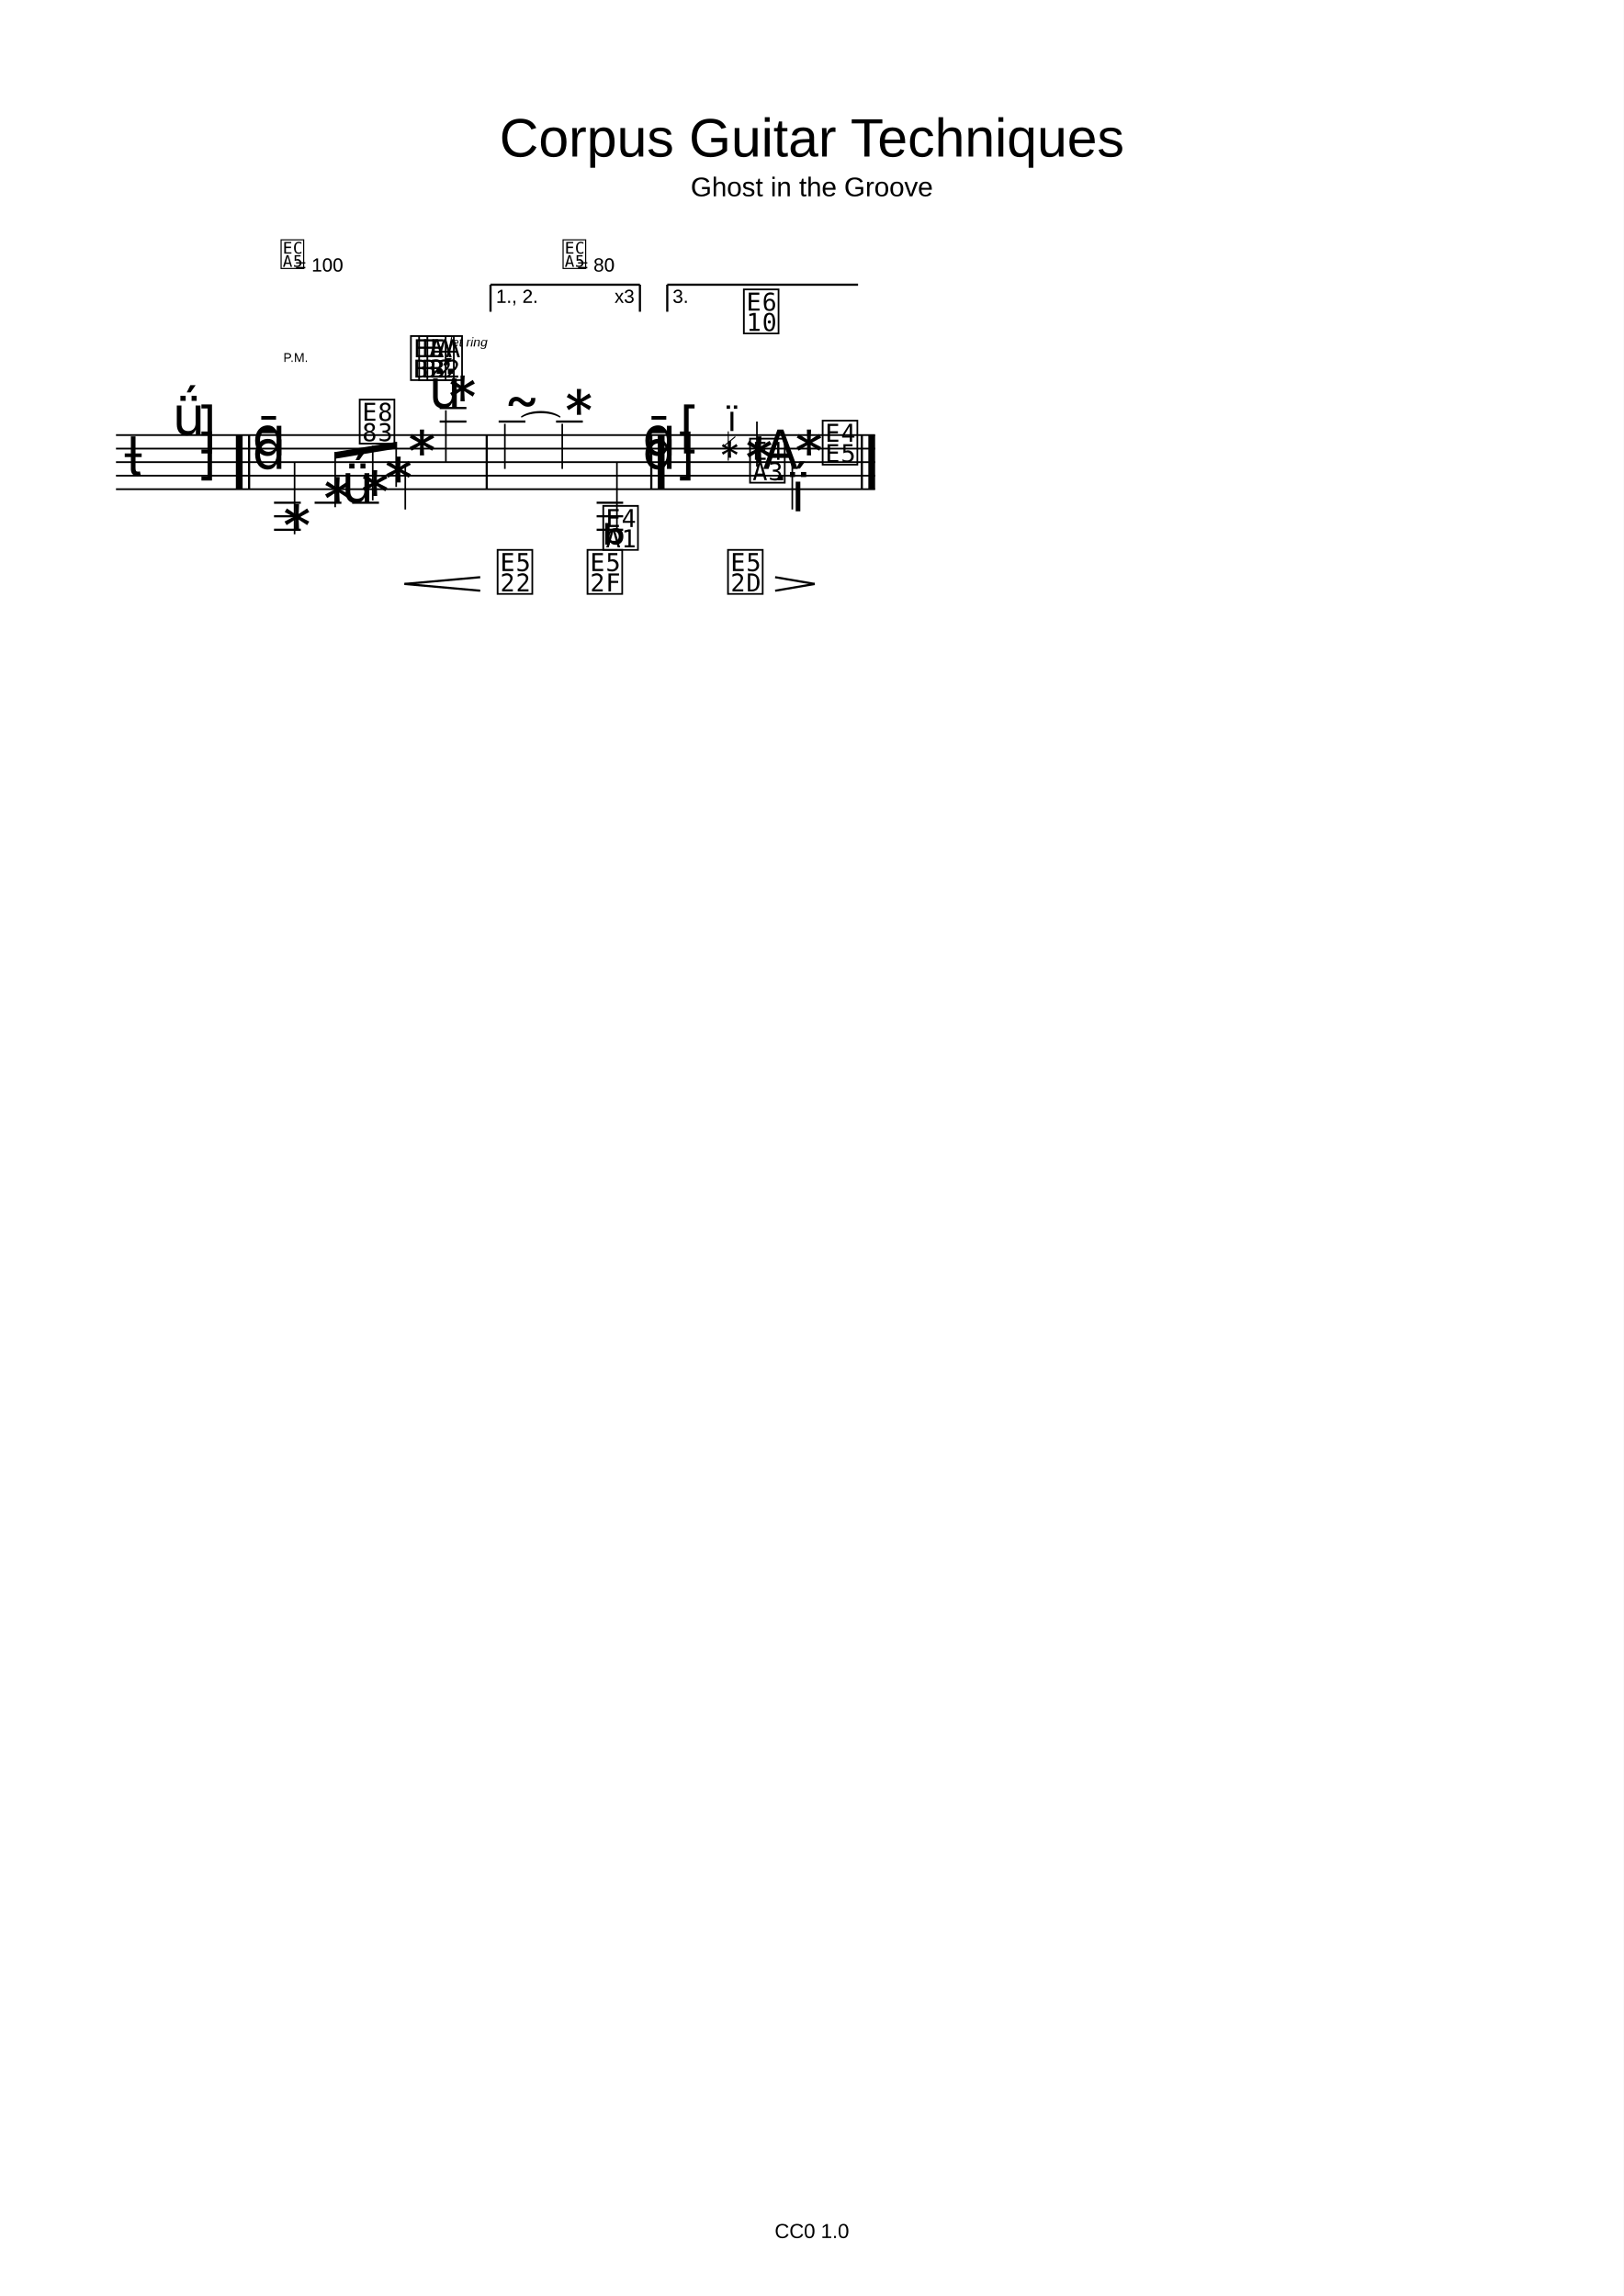
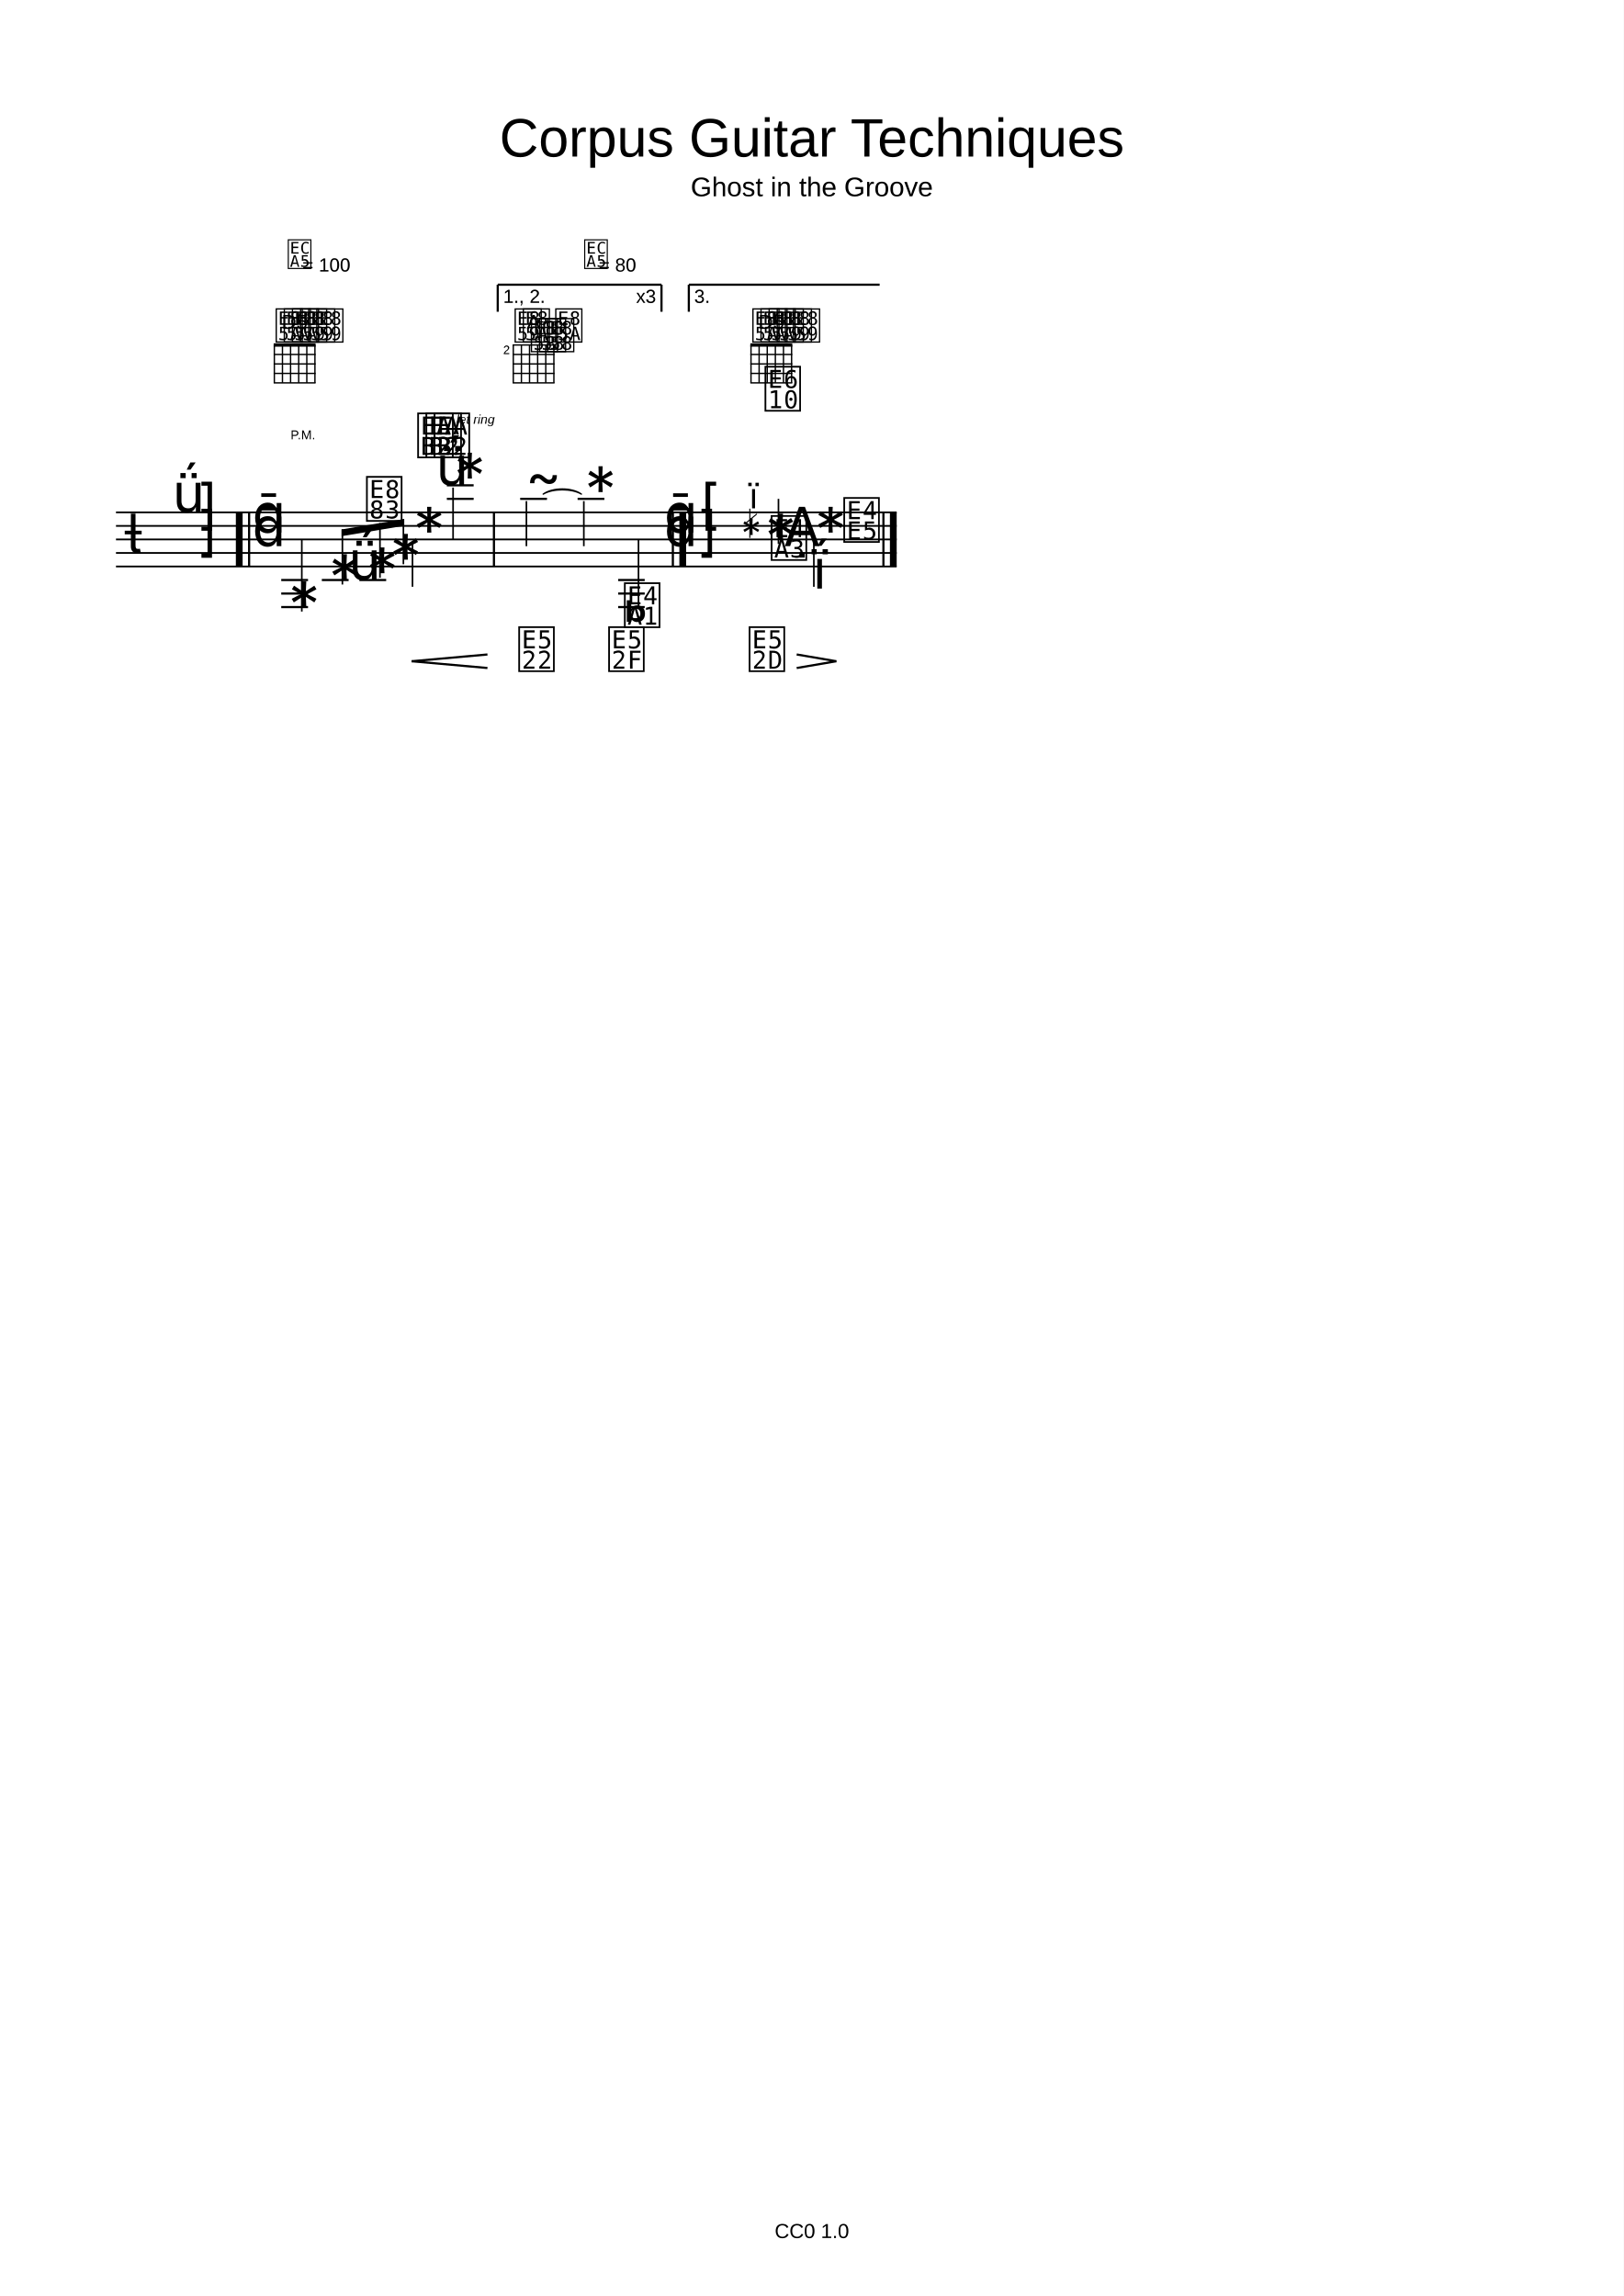
<svg xmlns="http://www.w3.org/2000/svg" width="1200" height="1697.143" viewBox="0 0 120 169.714">
  <style>@font-face{font-family:"Bravura";src:url("Bravura.otf")}text{font-family:"Bravura";font-size:4px}text.t{font-family:Arial,Helvetica,sans-serif}</style>
  <rect x="0" y="0" width="120" height="169.714" fill="white" />
  <g fill="black" stroke="black">
-     <line class="staffLine" x1="8.571" y1="32.16" x2="64.675" y2="32.16" stroke-width="0.13" />
-     <line class="staffLine" x1="8.571" y1="33.16" x2="64.675" y2="33.16" stroke-width="0.13" />
-     <line class="staffLine" x1="8.571" y1="34.16" x2="64.675" y2="34.16" stroke-width="0.13" />
-     <line class="staffLine" x1="8.571" y1="35.16" x2="64.675" y2="35.16" stroke-width="0.13" />
-     <line class="staffLine" x1="8.571" y1="36.16" x2="64.675" y2="36.16" stroke-width="0.13" />
-     <line class="barline" x1="17.681" y1="32.16" x2="17.681" y2="36.16" stroke-width="0.5" />
-     <line class="barline" x1="18.411" y1="32.16" x2="18.411" y2="36.16" stroke-width="0.16" />
-     <line class="ledgerLine" x1="20.251" y1="37.16" x2="22.231" y2="37.16" stroke-width="0.16" />
-     <line class="ledgerLine" x1="20.251" y1="38.16" x2="22.231" y2="38.16" stroke-width="0.16" />
-     <line class="ledgerLine" x1="20.251" y1="39.16" x2="22.231" y2="39.16" stroke-width="0.16" />
-     <line class="stem" x1="21.771" y1="39.492" x2="21.771" y2="34.16" stroke-width="0.12" />
-     <line class="ledgerLine" x1="23.251" y1="37.16" x2="25.231" y2="37.16" stroke-width="0.16" />
-     <line class="ledgerLine" x1="26.027" y1="37.16" x2="28.007" y2="37.16" stroke-width="0.16" />
-     <line class="stem" x1="29.952" y1="34.328" x2="29.952" y2="37.66" stroke-width="0.12" />
-     <line class="ledgerLine" x1="32.492" y1="31.16" x2="34.472" y2="31.16" stroke-width="0.16" />
-     <line class="ledgerLine" x1="32.492" y1="30.16" x2="34.472" y2="30.16" stroke-width="0.16" />
-     <line class="stem" x1="32.952" y1="30.328" x2="32.952" y2="34.16" stroke-width="0.12" />
-     <line class="stem" x1="24.771" y1="37.492" x2="24.771" y2="33.41" stroke-width="0.12" />
-     <line class="stem" x1="27.547" y1="36.992" x2="27.547" y2="32.948" stroke-width="0.12" />
-     <line class="stem" x1="29.279" y1="35.992" x2="29.279" y2="32.66" stroke-width="0.12" />
-     <line class="barline" x1="35.972" y1="32.16" x2="35.972" y2="36.16" stroke-width="0.16" />
-     <line class="ledgerLine" x1="36.852" y1="31.16" x2="38.832" y2="31.16" stroke-width="0.16" />
-     <line class="stem" x1="37.312" y1="31.328" x2="37.312" y2="34.66" stroke-width="0.12" />
-     <line class="ledgerLine" x1="41.094" y1="31.16" x2="43.074" y2="31.16" stroke-width="0.16" />
-     <line class="stem" x1="41.554" y1="31.328" x2="41.554" y2="34.66" stroke-width="0.12" />
-     <line class="ledgerLine" x1="44.094" y1="37.16" x2="46.054" y2="37.16" stroke-width="0.16" />
-     <line class="ledgerLine" x1="44.094" y1="38.16" x2="46.054" y2="38.16" stroke-width="0.16" />
-     <line class="ledgerLine" x1="44.094" y1="39.16" x2="46.054" y2="39.16" stroke-width="0.16" />
-     <line class="stem" x1="45.594" y1="39.216" x2="45.594" y2="34.16" stroke-width="0.12" />
-     <line class="barline" x1="48.134" y1="32.16" x2="48.134" y2="36.16" stroke-width="0.16" />
-     <line class="barline" x1="48.864" y1="32.16" x2="48.864" y2="36.16" stroke-width="0.5" />
-     <line class="stem" x1="55.94" y1="34.492" x2="55.94" y2="31.16" stroke-width="0.12" />
-     <line class="stem" x1="53.822" y1="34.051" x2="53.822" y2="31.885" stroke-width="0.078" />
-     <line class="flag" x1="53.562" y1="32.925" x2="54.342" y2="32.275" stroke-width="0.078" />
-     <line class="stem" x1="58.554" y1="34.328" x2="58.554" y2="37.66" stroke-width="0.12" />
-     <line class="barline" x1="63.695" y1="32.16" x2="63.695" y2="36.16" stroke-width="0.16" />
-     <line class="barline" x1="64.425" y1="32.16" x2="64.425" y2="36.16" stroke-width="0.5" />
-     <line class="hairpin" x1="29.892" y1="43.164" x2="35.492" y2="42.664" stroke-width="0.16" />
-     <line class="hairpin" x1="29.892" y1="43.164" x2="35.492" y2="43.664" stroke-width="0.16" />
-     <line class="hairpin" x1="57.286" y1="42.664" x2="60.215" y2="43.164" stroke-width="0.16" />
-     <line class="hairpin" x1="57.286" y1="43.664" x2="60.215" y2="43.164" stroke-width="0.16" />
-     <line class="volta" x1="36.252" y1="21.044" x2="47.294" y2="21.044" stroke-width="0.16" />
-     <line class="volta" x1="36.252" y1="21.044" x2="36.252" y2="23.044" stroke-width="0.16" />
-     <line class="volta" x1="47.294" y1="21.044" x2="47.294" y2="23.044" stroke-width="0.16" />
-     <line class="volta" x1="49.314" y1="21.044" x2="63.415" y2="21.044" stroke-width="0.16" />
-     <line class="volta" x1="49.314" y1="21.044" x2="49.314" y2="23.044" stroke-width="0.16" />
-     <polygon class="beam" stroke="none" points="24.711,33.42 29.339,32.65 29.339,33.15 24.711,33.92" />
-     <text class="clef" x="9.171" y="35.16" stroke="none"></text>
-     <text class="keySignature" x="12.755" y="32.16" stroke="none"></text>
-     <text class="timeSignature" x="14.651" y="33.16" stroke="none"></text>
-     <text class="timeSignature" x="14.651" y="35.16" stroke="none"></text>
-     <text class="repeat" x="18.651" y="33.66" stroke="none"></text>
-     <text class="repeat" x="18.651" y="34.66" stroke="none"></text>
-     <text class="notehead" x="20.651" y="39.66" stroke="none"></text>
-     <text class="notehead" x="23.651" y="37.66" stroke="none"></text>
-     <text class="notehead" x="26.427" y="37.16" stroke="none"></text>
-     <text class="accidental" x="25.231" y="37.16" stroke="none"></text>
-     <text class="notehead" x="28.159" y="36.16" stroke="none"></text>
-     <text class="notehead" x="29.892" y="34.16" stroke="none"></text>
-     <text class="notehead" x="32.892" y="30.16" stroke="none"></text>
-     <text class="accidental" x="31.696" y="30.16" stroke="none"></text>
-     <text class="tuplet" x="26.393" y="32.603" stroke="none"></text>
-     <text class="notehead" x="37.252" y="31.16" stroke="none"></text>
-     <text class="notehead" x="41.494" y="31.16" stroke="none"></text>
-     <text class="notehead" x="44.494" y="39.66" stroke="none"></text>
-     <text class="articulation" x="44.396" y="40.46" stroke="none"></text>
-     <text class="repeat" x="47.494" y="33.66" stroke="none"></text>
-     <text class="repeat" x="47.494" y="34.66" stroke="none"></text>
-     <text class="timeSignature" x="50.112" y="33.16" stroke="none"></text>
-     <text class="timeSignature" x="50.014" y="35.16" stroke="none"></text>
-     <text class="notehead" x="54.82" y="34.66" stroke="none"></text>
-     <text class="dot" x="56.3" y="34.66" stroke="none"></text>
-     <text class="notehead" x="53.094" y="34.16" style="font-size:2.6px" stroke="none"></text>
-     <text class="flag" x="53.783" y="31.859" style="font-size:2.6px" stroke="none"></text>
-     <text class="articulation" x="55.242" y="35.492" stroke="none"></text>
-     <text class="notehead" x="58.494" y="34.16" stroke="none"></text>
-     <text class="flag" x="58.494" y="37.792" stroke="none"></text>
-     <text class="rest" x="60.611" y="34.16" stroke="none"></text>
-     <text class="vibrato" x="30.178" y="27.91" stroke="none"></text>
-     <text class="vibrato" x="30.786" y="27.91" stroke="none"></text>
-     <text class="vibrato" x="31.394" y="27.91" stroke="none"></text>
-     <text class="technique" x="54.786" y="24.46" stroke="none"></text>
-     <text class="dynamic" x="36.586" y="43.712" stroke="none"></text>
-     <text class="dynamic" x="43.232" y="43.712" stroke="none"></text>
-     <text class="dynamic" x="53.614" y="43.712" stroke="none"></text>
-     <text class="tempo" x="20.651" y="19.72" style="font-size:2.6px" stroke="none"></text>
-     <text class="tempo" x="41.494" y="19.72" style="font-size:2.6px" stroke="none"></text>
+     <line class="staffLine" x1="8.571" y1="37.873" x2="66.269" y2="37.873" stroke-width="0.13" />
+     <line class="staffLine" x1="8.571" y1="38.873" x2="66.269" y2="38.873" stroke-width="0.13" />
+     <line class="staffLine" x1="8.571" y1="39.873" x2="66.269" y2="39.873" stroke-width="0.13" />
+     <line class="staffLine" x1="8.571" y1="40.873" x2="66.269" y2="40.873" stroke-width="0.13" />
+     <line class="staffLine" x1="8.571" y1="41.873" x2="66.269" y2="41.873" stroke-width="0.13" />
+     <line class="barline" x1="17.681" y1="37.873" x2="17.681" y2="41.873" stroke-width="0.5" />
+     <line class="barline" x1="18.411" y1="37.873" x2="18.411" y2="41.873" stroke-width="0.16" />
+     <line class="ledgerLine" x1="20.785" y1="42.873" x2="22.765" y2="42.873" stroke-width="0.16" />
+     <line class="ledgerLine" x1="20.785" y1="43.873" x2="22.765" y2="43.873" stroke-width="0.16" />
+     <line class="ledgerLine" x1="20.785" y1="44.873" x2="22.765" y2="44.873" stroke-width="0.16" />
+     <line class="stem" x1="22.305" y1="45.205" x2="22.305" y2="39.873" stroke-width="0.12" />
+     <line class="ledgerLine" x1="23.785" y1="42.873" x2="25.765" y2="42.873" stroke-width="0.16" />
+     <line class="ledgerLine" x1="26.561" y1="42.873" x2="28.541" y2="42.873" stroke-width="0.16" />
+     <line class="stem" x1="30.485" y1="40.041" x2="30.485" y2="43.373" stroke-width="0.12" />
+     <line class="ledgerLine" x1="33.025" y1="36.873" x2="35.005" y2="36.873" stroke-width="0.16" />
+     <line class="ledgerLine" x1="33.025" y1="35.873" x2="35.005" y2="35.873" stroke-width="0.16" />
+     <line class="stem" x1="33.485" y1="36.041" x2="33.485" y2="39.873" stroke-width="0.12" />
+     <line class="stem" x1="25.305" y1="43.205" x2="25.305" y2="39.123" stroke-width="0.12" />
+     <line class="stem" x1="28.081" y1="42.705" x2="28.081" y2="38.661" stroke-width="0.12" />
+     <line class="stem" x1="29.813" y1="41.705" x2="29.813" y2="38.373" stroke-width="0.12" />
+     <line class="barline" x1="36.505" y1="37.873" x2="36.505" y2="41.873" stroke-width="0.16" />
+     <line class="ledgerLine" x1="38.445" y1="36.873" x2="40.425" y2="36.873" stroke-width="0.16" />
+     <line class="stem" x1="38.905" y1="37.041" x2="38.905" y2="40.373" stroke-width="0.12" />
+     <line class="ledgerLine" x1="42.688" y1="36.873" x2="44.668" y2="36.873" stroke-width="0.16" />
+     <line class="stem" x1="43.148" y1="37.041" x2="43.148" y2="40.373" stroke-width="0.12" />
+     <line class="ledgerLine" x1="45.688" y1="42.873" x2="47.648" y2="42.873" stroke-width="0.16" />
+     <line class="ledgerLine" x1="45.688" y1="43.873" x2="47.648" y2="43.873" stroke-width="0.16" />
+     <line class="ledgerLine" x1="45.688" y1="44.873" x2="47.648" y2="44.873" stroke-width="0.16" />
+     <line class="stem" x1="47.188" y1="44.929" x2="47.188" y2="39.873" stroke-width="0.12" />
+     <line class="barline" x1="49.728" y1="37.873" x2="49.728" y2="41.873" stroke-width="0.16" />
+     <line class="barline" x1="50.458" y1="37.873" x2="50.458" y2="41.873" stroke-width="0.5" />
+     <line class="stem" x1="57.533" y1="40.205" x2="57.533" y2="36.873" stroke-width="0.12" />
+     <line class="stem" x1="55.416" y1="39.764" x2="55.416" y2="37.598" stroke-width="0.078" />
+     <line class="flag" x1="55.156" y1="38.638" x2="55.936" y2="37.988" stroke-width="0.078" />
+     <line class="stem" x1="60.148" y1="40.041" x2="60.148" y2="43.373" stroke-width="0.12" />
+     <line class="barline" x1="65.289" y1="37.873" x2="65.289" y2="41.873" stroke-width="0.16" />
+     <line class="barline" x1="66.019" y1="37.873" x2="66.019" y2="41.873" stroke-width="0.5" />
+     <line class="chord" x1="23.275" y1="25.501" x2="23.275" y2="28.301" stroke-width="0.1" />
+     <line class="chord" x1="22.675" y1="25.501" x2="22.675" y2="28.301" stroke-width="0.1" />
+     <line class="chord" x1="22.075" y1="25.501" x2="22.075" y2="28.301" stroke-width="0.1" />
+     <line class="chord" x1="21.475" y1="25.501" x2="21.475" y2="28.301" stroke-width="0.1" />
+     <line class="chord" x1="20.875" y1="25.501" x2="20.875" y2="28.301" stroke-width="0.1" />
+     <line class="chord" x1="20.275" y1="25.501" x2="20.275" y2="28.301" stroke-width="0.1" />
+     <line class="chord" x1="20.225" y1="25.501" x2="23.325" y2="25.501" stroke-width="0.25" />
+     <line class="chord" x1="20.225" y1="26.201" x2="23.325" y2="26.201" stroke-width="0.1" />
+     <line class="chord" x1="20.225" y1="26.901" x2="23.325" y2="26.901" stroke-width="0.1" />
+     <line class="chord" x1="20.225" y1="27.601" x2="23.325" y2="27.601" stroke-width="0.1" />
+     <line class="chord" x1="20.225" y1="28.301" x2="23.325" y2="28.301" stroke-width="0.1" />
+     <line class="chord" x1="40.935" y1="25.501" x2="40.935" y2="28.301" stroke-width="0.1" />
+     <line class="chord" x1="40.335" y1="25.501" x2="40.335" y2="28.301" stroke-width="0.1" />
+     <line class="chord" x1="39.735" y1="25.501" x2="39.735" y2="28.301" stroke-width="0.1" />
+     <line class="chord" x1="39.135" y1="25.501" x2="39.135" y2="28.301" stroke-width="0.1" />
+     <line class="chord" x1="38.535" y1="25.501" x2="38.535" y2="28.301" stroke-width="0.1" />
+     <line class="chord" x1="37.935" y1="25.501" x2="37.935" y2="28.301" stroke-width="0.1" />
+     <line class="chord" x1="37.885" y1="25.501" x2="40.985" y2="25.501" stroke-width="0.1" />
+     <line class="chord" x1="37.885" y1="26.201" x2="40.985" y2="26.201" stroke-width="0.1" />
+     <line class="chord" x1="37.885" y1="26.901" x2="40.985" y2="26.901" stroke-width="0.1" />
+     <line class="chord" x1="37.885" y1="27.601" x2="40.985" y2="27.601" stroke-width="0.1" />
+     <line class="chord" x1="37.885" y1="28.301" x2="40.985" y2="28.301" stroke-width="0.1" />
+     <line class="chord" x1="58.503" y1="25.501" x2="58.503" y2="28.301" stroke-width="0.1" />
+     <line class="chord" x1="57.903" y1="25.501" x2="57.903" y2="28.301" stroke-width="0.1" />
+     <line class="chord" x1="57.303" y1="25.501" x2="57.303" y2="28.301" stroke-width="0.1" />
+     <line class="chord" x1="56.703" y1="25.501" x2="56.703" y2="28.301" stroke-width="0.1" />
+     <line class="chord" x1="56.103" y1="25.501" x2="56.103" y2="28.301" stroke-width="0.1" />
+     <line class="chord" x1="55.503" y1="25.501" x2="55.503" y2="28.301" stroke-width="0.1" />
+     <line class="chord" x1="55.453" y1="25.501" x2="58.553" y2="25.501" stroke-width="0.25" />
+     <line class="chord" x1="55.453" y1="26.201" x2="58.553" y2="26.201" stroke-width="0.1" />
+     <line class="chord" x1="55.453" y1="26.901" x2="58.553" y2="26.901" stroke-width="0.1" />
+     <line class="chord" x1="55.453" y1="27.601" x2="58.553" y2="27.601" stroke-width="0.1" />
+     <line class="chord" x1="55.453" y1="28.301" x2="58.553" y2="28.301" stroke-width="0.1" />
+     <line class="hairpin" x1="30.425" y1="48.877" x2="36.025" y2="48.377" stroke-width="0.16" />
+     <line class="hairpin" x1="30.425" y1="48.877" x2="36.025" y2="49.377" stroke-width="0.16" />
+     <line class="hairpin" x1="58.879" y1="48.377" x2="61.809" y2="48.877" stroke-width="0.16" />
+     <line class="hairpin" x1="58.879" y1="49.377" x2="61.809" y2="48.877" stroke-width="0.16" />
+     <line class="volta" x1="36.785" y1="21.044" x2="48.888" y2="21.044" stroke-width="0.16" />
+     <line class="volta" x1="36.785" y1="21.044" x2="36.785" y2="23.044" stroke-width="0.16" />
+     <line class="volta" x1="48.888" y1="21.044" x2="48.888" y2="23.044" stroke-width="0.16" />
+     <line class="volta" x1="50.908" y1="21.044" x2="65.009" y2="21.044" stroke-width="0.16" />
+     <line class="volta" x1="50.908" y1="21.044" x2="50.908" y2="23.044" stroke-width="0.16" />
+     <polygon class="beam" stroke="none" points="25.245,39.133 29.873,38.363 29.873,38.863 25.245,39.633" />
+     <text class="clef" x="9.171" y="40.873" stroke="none"></text>
+     <text class="keySignature" x="12.755" y="37.873" stroke="none"></text>
+     <text class="timeSignature" x="14.651" y="38.873" stroke="none"></text>
+     <text class="timeSignature" x="14.651" y="40.873" stroke="none"></text>
+     <text class="repeat" x="18.651" y="39.373" stroke="none"></text>
+     <text class="repeat" x="18.651" y="40.373" stroke="none"></text>
+     <text class="notehead" x="21.185" y="45.373" stroke="none"></text>
+     <text class="notehead" x="24.185" y="43.373" stroke="none"></text>
+     <text class="notehead" x="26.961" y="42.873" stroke="none"></text>
+     <text class="accidental" x="25.765" y="42.873" stroke="none"></text>
+     <text class="notehead" x="28.693" y="41.873" stroke="none"></text>
+     <text class="notehead" x="30.425" y="39.873" stroke="none"></text>
+     <text class="notehead" x="33.425" y="35.873" stroke="none"></text>
+     <text class="accidental" x="32.229" y="35.873" stroke="none"></text>
+     <text class="tuplet" x="26.927" y="38.316" stroke="none"></text>
+     <text class="notehead" x="38.845" y="36.873" stroke="none"></text>
+     <text class="notehead" x="43.088" y="36.873" stroke="none"></text>
+     <text class="notehead" x="46.088" y="45.373" stroke="none"></text>
+     <text class="articulation" x="45.99" y="46.173" stroke="none"></text>
+     <text class="repeat" x="49.088" y="39.373" stroke="none"></text>
+     <text class="repeat" x="49.088" y="40.373" stroke="none"></text>
+     <text class="timeSignature" x="51.706" y="38.873" stroke="none"></text>
+     <text class="timeSignature" x="51.608" y="40.873" stroke="none"></text>
+     <text class="notehead" x="56.413" y="40.373" stroke="none"></text>
+     <text class="dot" x="57.893" y="40.373" stroke="none"></text>
+     <text class="notehead" x="54.688" y="39.873" style="font-size:2.6px" stroke="none"></text>
+     <text class="flag" x="55.377" y="37.572" style="font-size:2.6px" stroke="none"></text>
+     <text class="articulation" x="56.835" y="41.205" stroke="none"></text>
+     <text class="notehead" x="60.088" y="39.873" stroke="none"></text>
+     <text class="flag" x="60.088" y="43.505" stroke="none"></text>
+     <text class="rest" x="62.205" y="39.873" stroke="none"></text>
+     <text class="vibrato" x="30.711" y="33.623" stroke="none"></text>
+     <text class="vibrato" x="31.319" y="33.623" stroke="none"></text>
+     <text class="vibrato" x="31.927" y="33.623" stroke="none"></text>
+     <text class="technique" x="56.379" y="30.173" stroke="none"></text>
+     <text class="chord" x="23.273" y="25.141" style="font-size:3px" stroke="none"></text>
+     <text class="chord" x="22.673" y="25.141" style="font-size:3px" stroke="none"></text>
+     <text class="chord" x="22.073" y="25.141" style="font-size:3px" stroke="none"></text>
+     <text class="chord" x="21.473" y="25.138" style="font-size:3px" stroke="none"></text>
+     <text class="chord" x="20.873" y="25.138" style="font-size:3px" stroke="none"></text>
+     <text class="chord" x="20.273" y="25.138" style="font-size:3px" stroke="none"></text>
+     <text class="chord" x="40.934" y="25.138" style="font-size:3px" stroke="none"></text>
+     <text class="chord" x="40.334" y="25.853" style="font-size:3px" stroke="none"></text>
+     <text class="chord" x="39.734" y="25.853" style="font-size:3px" stroke="none"></text>
+     <text class="chord" x="39.134" y="25.853" style="font-size:3px" stroke="none"></text>
+     <text class="chord" x="38.534" y="25.138" style="font-size:3px" stroke="none"></text>
+     <text class="chord" x="37.934" y="25.141" style="font-size:3px" stroke="none"></text>
+     <text class="chord" x="58.502" y="25.141" style="font-size:3px" stroke="none"></text>
+     <text class="chord" x="57.902" y="25.141" style="font-size:3px" stroke="none"></text>
+     <text class="chord" x="57.302" y="25.141" style="font-size:3px" stroke="none"></text>
+     <text class="chord" x="56.702" y="25.138" style="font-size:3px" stroke="none"></text>
+     <text class="chord" x="56.102" y="25.138" style="font-size:3px" stroke="none"></text>
+     <text class="chord" x="55.502" y="25.138" style="font-size:3px" stroke="none"></text>
+     <text class="dynamic" x="38.179" y="49.425" stroke="none"></text>
+     <text class="dynamic" x="44.826" y="49.425" stroke="none"></text>
+     <text class="dynamic" x="55.207" y="49.425" stroke="none"></text>
+     <text class="tempo" x="21.185" y="19.72" style="font-size:2.6px" stroke="none"></text>
+     <text class="tempo" x="43.088" y="19.72" style="font-size:2.6px" stroke="none"></text>
    <text class="t credit" x="60" y="11.571" style="font-size:4px" text-anchor="middle" stroke="none">Corpus Guitar Techniques</text>
    <text class="t credit" x="60" y="14.511" style="font-size:2px" text-anchor="middle" stroke="none">Ghost in the Groove</text>
-     <text class="t technique" x="20.941" y="26.76" style="font-size:0.95px" text-anchor="start" stroke="none">P.M.</text>
-     <text class="t technique" x="33.182" y="25.61" style="font-size:0.95px;font-style:italic" text-anchor="start" stroke="none">let ring</text>
-     <text class="t volta" x="36.652" y="22.394" style="font-size:1.4px" text-anchor="start" stroke="none">1., 2.</text>
-     <text class="t volta" x="49.714" y="22.394" style="font-size:1.4px" text-anchor="start" stroke="none">3.</text>
-     <text class="t repeat" x="46.894" y="22.394" style="font-size:1.4px" text-anchor="end" stroke="none">x3</text>
-     <text class="t tempo" x="21.815" y="20.07" style="font-size:1.4px" text-anchor="start" stroke="none">= 100</text>
-     <text class="t tempo" x="42.657" y="20.07" style="font-size:1.4px" text-anchor="start" stroke="none">= 80</text>
+     <text class="t technique" x="21.475" y="32.473" style="font-size:0.95px" text-anchor="start" stroke="none">P.M.</text>
+     <text class="t technique" x="33.715" y="31.323" style="font-size:0.95px;font-style:italic" text-anchor="start" stroke="none">let ring</text>
+     <text class="t chord" x="21.775" y="24.313" style="font-size:1.5px" text-anchor="middle" stroke="none">D5</text>
+     <text class="t chord" x="39.435" y="24.313" style="font-size:1.5px" text-anchor="middle" stroke="none">A</text>
+     <text class="t chord" x="37.685" y="26.175" style="font-size:0.9px" text-anchor="end" stroke="none">2</text>
+     <text class="t chord" x="57.003" y="24.313" style="font-size:1.5px" text-anchor="middle" stroke="none">D5</text>
+     <text class="t volta" x="37.185" y="22.394" style="font-size:1.4px" text-anchor="start" stroke="none">1., 2.</text>
+     <text class="t volta" x="51.308" y="22.394" style="font-size:1.4px" text-anchor="start" stroke="none">3.</text>
+     <text class="t repeat" x="48.488" y="22.394" style="font-size:1.4px" text-anchor="end" stroke="none">x3</text>
+     <text class="t tempo" x="22.348" y="20.07" style="font-size:1.4px" text-anchor="start" stroke="none">= 100</text>
+     <text class="t tempo" x="44.251" y="20.07" style="font-size:1.4px" text-anchor="start" stroke="none">= 80</text>
    <text class="t credit" x="60" y="165.429" style="font-size:1.5px" text-anchor="middle" stroke="none">CC0 1.0</text>
-     <path class="tie" stroke-width="0.1" stroke-linejoin="round" d="M38.552,30.81 C39.257,30.304 40.669,30.304 41.374,30.81 C40.669,30.384 39.257,30.384 38.552,30.81Z" />
+     <path class="tie" stroke-width="0.1" stroke-linejoin="round" d="M40.145,36.523 C40.851,36.017 42.262,36.017 42.968,36.523 C42.262,36.097 40.851,36.097 40.145,36.523Z" />
  </g>
</svg>
